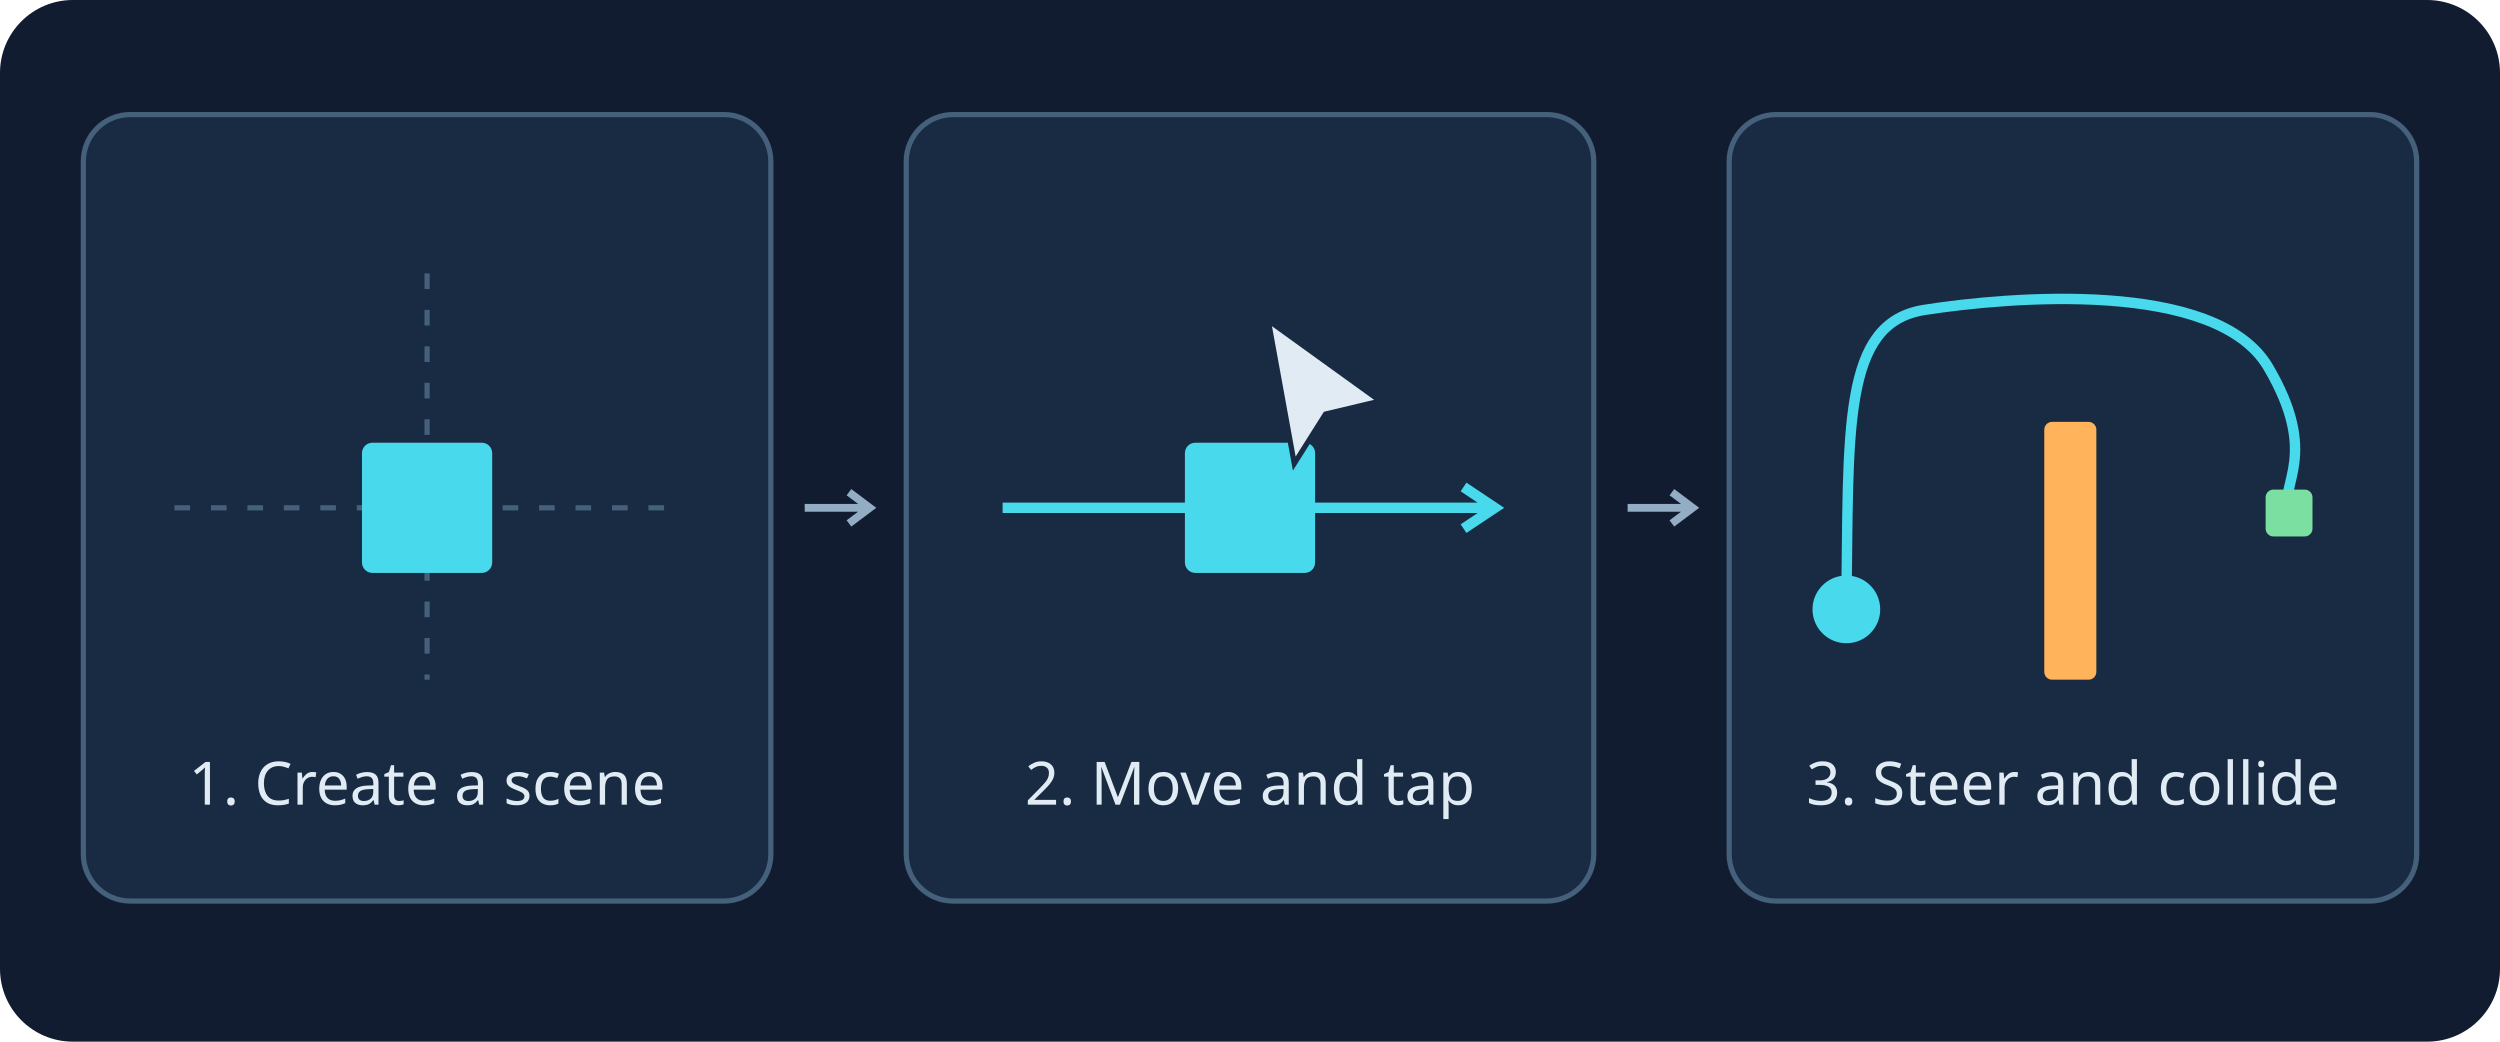
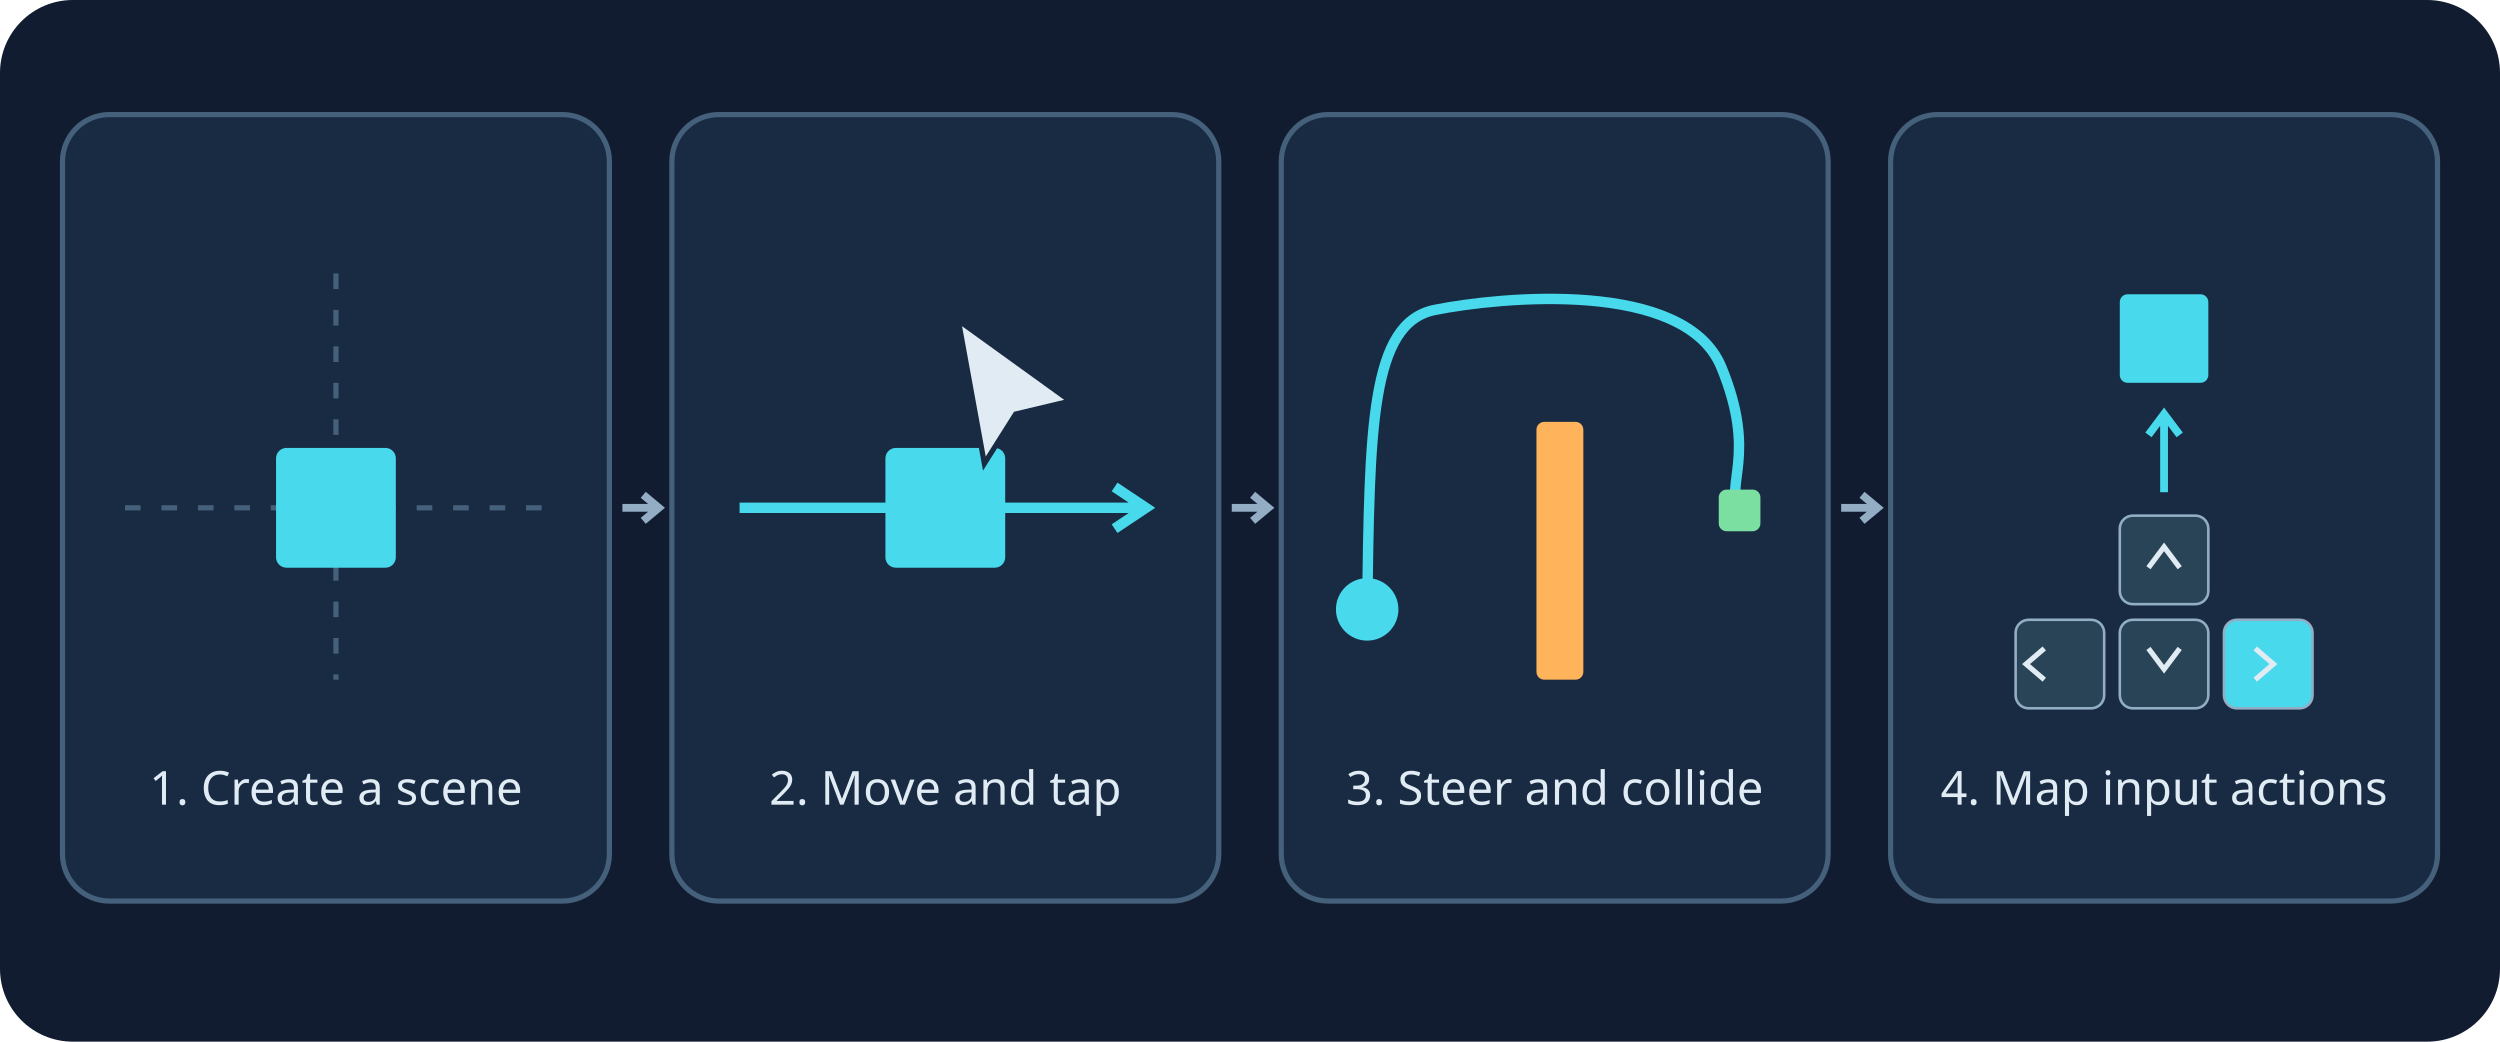
<svg xmlns="http://www.w3.org/2000/svg" width="960" height="400" viewBox="0 0 960 400" role="img" aria-labelledby="title desc">
  <rect width="960" height="400" rx="28" fill="#111c30" />
  <g fill="#182b43" stroke="#45607a" stroke-width="2">
-     <rect x="32" y="44" width="264" height="302" rx="18" />
-     <rect x="348" y="44" width="264" height="302" rx="18" />
-     <rect x="664" y="44" width="264" height="302" rx="18" />
+     <rect x="24" y="44" width="210" height="302" rx="18" />
+     <rect x="258" y="44" width="210" height="302" rx="18" />
+     <rect x="492" y="44" width="210" height="302" rx="18" />
+     <rect x="726" y="44" width="210" height="302" rx="18" />
  </g>
-   <path d="M309 195h25m-8-6 8 6-8 6M625 195h25m-8-6 8 6-8 6" fill="none" stroke="#93adc5" stroke-width="3" />
-   <path d="M67 195H261M164 105V261" stroke="#45607a" stroke-width="2" stroke-dasharray="6 8" />
-   <rect x="139" y="170" width="50" height="50" rx="4" fill="#48d9ec" />
-   <path d="M385 195H574m-12-8 12 8-12 8" fill="none" stroke="#48d9ec" stroke-width="4" />
-   <rect x="455" y="170" width="50" height="50" rx="4" fill="#48d9ec" />
-   <path d="M487 123l10 55 12-19 21-5z" fill="#e0ebf4" stroke="#182b43" stroke-width="2" />
-   <rect x="785" y="162" width="20" height="99" rx="3" fill="#ffb45b" />
-   <path d="M709 234C710 165 707 124 739 119S851 107 871 141 875 186 879 196" fill="none" stroke="#48d9ec" stroke-width="4" />
-   <circle cx="709" cy="234" r="13" fill="#48d9ec" />
-   <rect x="870" y="188" width="18" height="18" rx="3" fill="#7bdfa2" />
-   <g font-family="system-ui, sans-serif" fill="#e0ebf4" font-size="23" text-anchor="middle">
-     <text x="164" y="309">1. Create a scene</text>
-     <text x="480" y="309">2. Move and tap</text>
-     <text x="796" y="309">3. Steer and collide</text>
+   <path d="M239 195h14m-6-5 6 5-6 5M473 195h14m-6-5 6 5-6 5M707 195h14m-6-5 6 5-6 5" fill="none" stroke="#93adc5" stroke-width="3" />
+   <path d="M48 195H210M129 105V261" stroke="#45607a" stroke-width="2" stroke-dasharray="6 8" />
+   <rect x="106" y="172" width="46" height="46" rx="4" fill="#48d9ec" />
+   <path d="M284 195H440m-12-8 12 8-12 8" fill="none" stroke="#48d9ec" stroke-width="4" />
+   <rect x="340" y="172" width="46" height="46" rx="4" fill="#48d9ec" />
+   <path d="M368 123l10 55 12-19 21-5z" fill="#e0ebf4" stroke="#182b43" stroke-width="2" />
+   <rect x="590" y="162" width="18" height="99" rx="3" fill="#ffb45b" />
+   <path d="M525 234C526 165 526 124 551 119S647 107 661 141 662 186 668 196" fill="none" stroke="#48d9ec" stroke-width="4" />
+   <circle cx="525" cy="234" r="12" fill="#48d9ec" />
+   <rect x="660" y="188" width="16" height="16" rx="3" fill="#7bdfa2" />
+   <g fill="#284456" stroke="#93adc5">
+     <rect x="814" y="198" width="34" height="34" rx="5" />
+     <rect x="774" y="238" width="34" height="34" rx="5" />
+     <rect x="814" y="238" width="34" height="34" rx="5" />
+     <rect x="854" y="238" width="34" height="34" rx="5" fill="#48d9ec" />
+   </g>
+   <path d="m825 218 6-8 6 8m-52 31-7 6 7 6m40-12 6 8 6-8m29 0 7 6-7 6" fill="none" stroke="#e0ebf4" stroke-width="2" />
+   <rect x="814" y="113" width="34" height="34" rx="3" fill="#48d9ec" />
+   <path d="M831 189v-30m-6 8 6-8 6 8" fill="none" stroke="#48d9ec" stroke-width="3" />
+   <g font-family="system-ui, sans-serif" fill="#e0ebf4" font-size="18" text-anchor="middle">
+     <text x="129" y="309">1. Create a scene</text>
+     <text x="363" y="309">2. Move and tap</text>
+     <text x="597" y="309">3. Steer and collide</text>
+     <text x="831" y="309">4. Map input actions</text>
  </g>
</svg>
